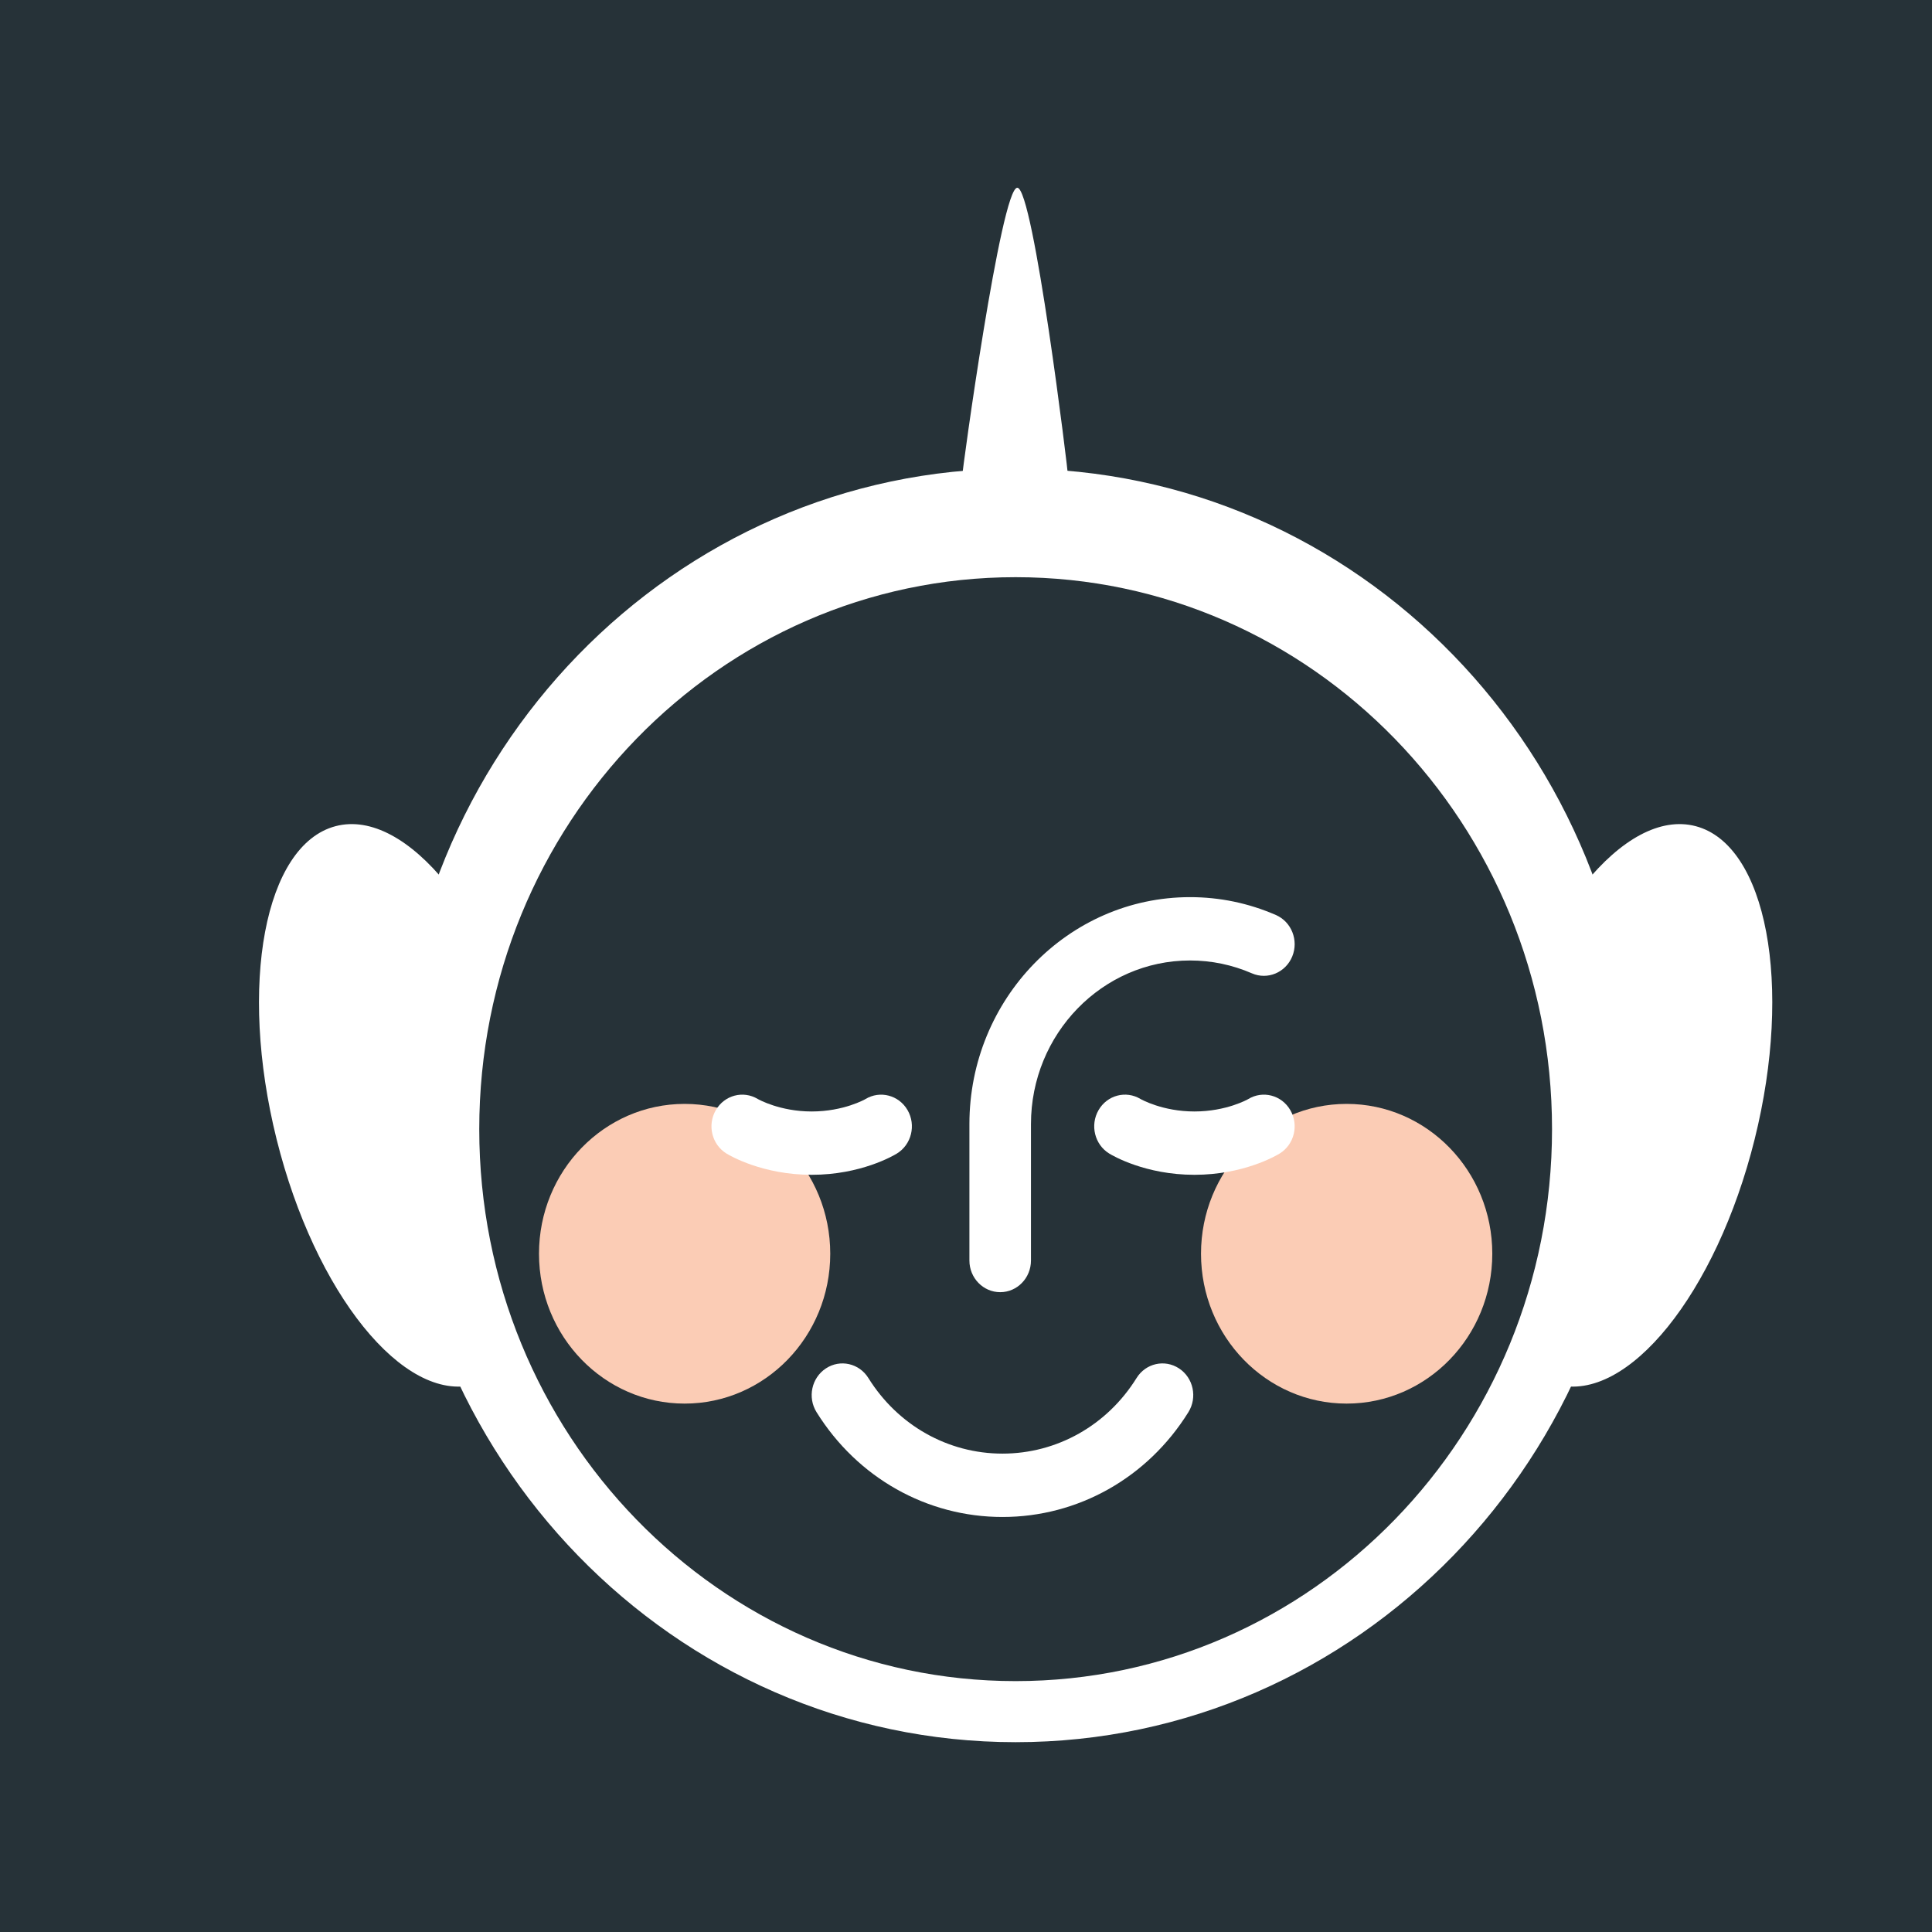
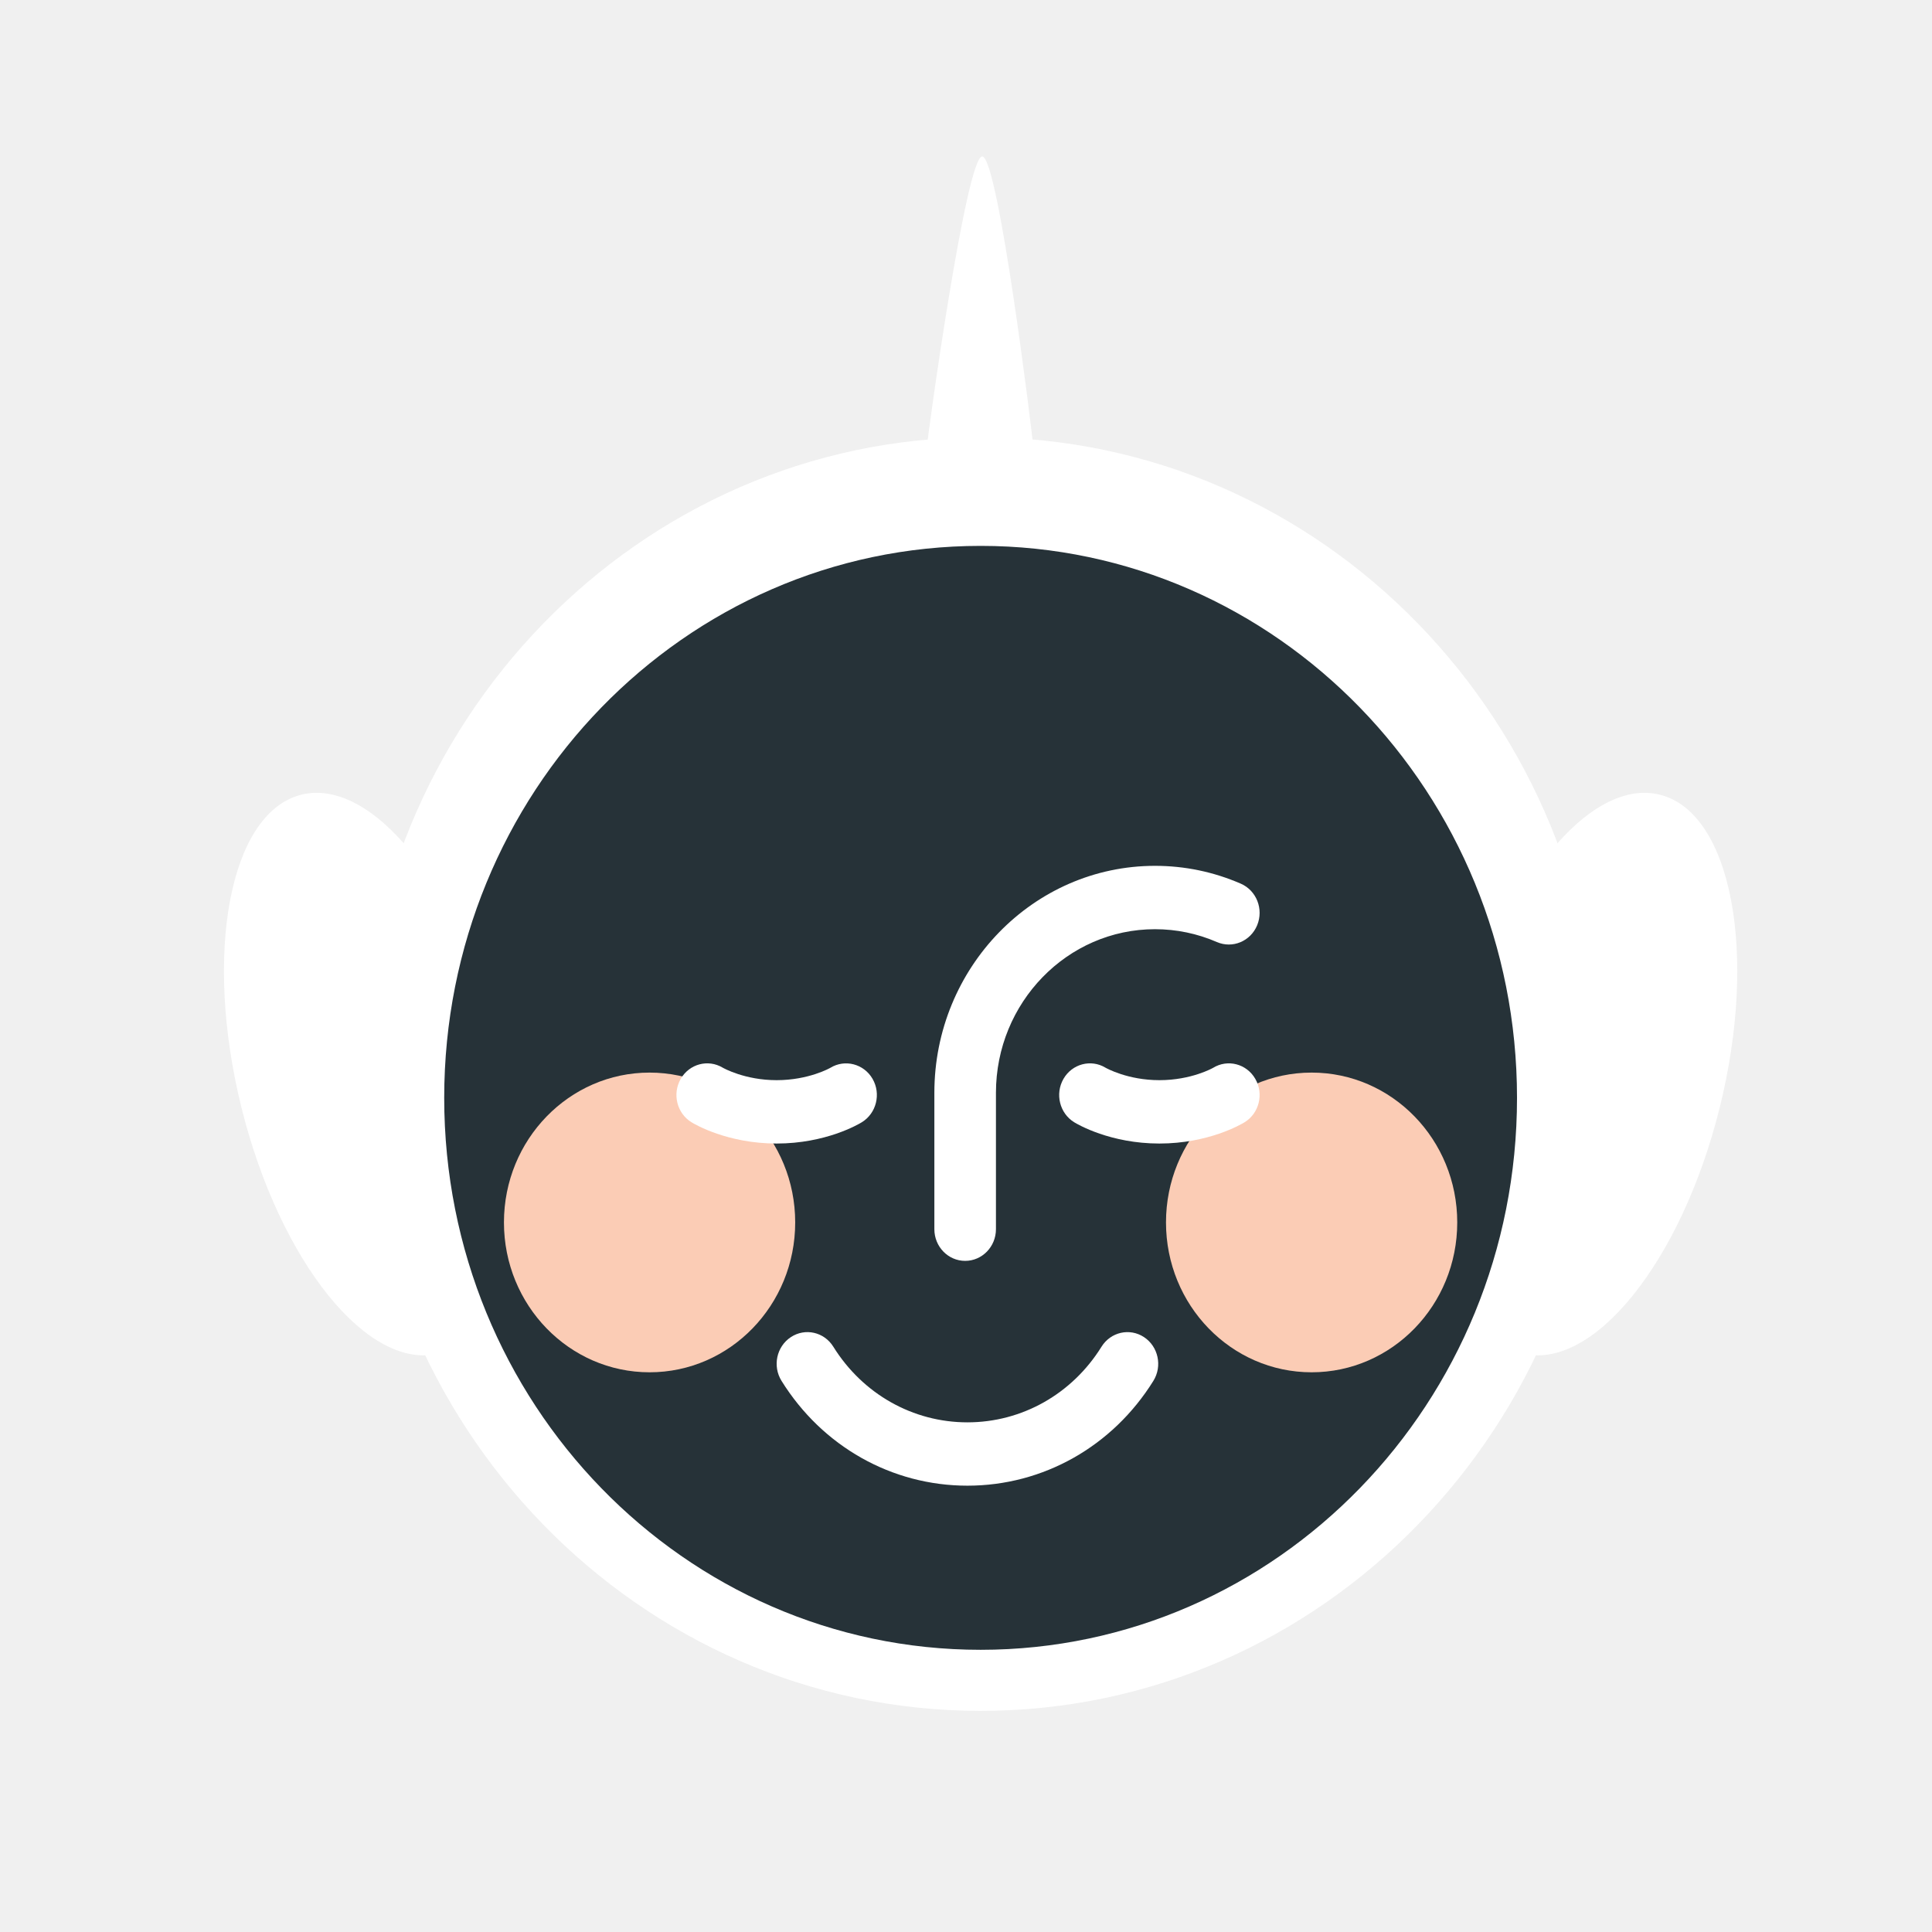
<svg xmlns="http://www.w3.org/2000/svg" xmlns:xlink="http://www.w3.org/1999/xlink" version="1.1" preserveAspectRatio="xMidYMid meet" viewBox="0 0 640 640" width="640" height="640">
  <defs>
-     <path d="M0 0L643.71 0L643.71 640L0 640L0 0Z" id="a1bhA6rmsT" />
-     <path d="M541.45 366.16C541.45 482.67 449.66 577.12 336.45 577.12C223.23 577.12 131.44 482.67 131.44 366.16C131.44 249.66 223.23 155.22 336.45 155.22C449.66 155.22 541.45 249.66 541.45 366.16" id="cUp98tzn0" />
-     <path d="M176.75 354.94C189.46 406.03 180.73 452.46 157.22 458.65C133.71 464.85 104.35 428.46 91.63 377.39C78.91 326.31 87.66 279.88 111.16 273.68C134.66 267.49 164.03 303.87 176.75 354.94" id="g1M84gTzd" />
-     <path d="M496.14 354.94C483.41 406.03 492.16 452.46 515.66 458.65C539.17 464.85 568.53 428.46 581.25 377.39C593.97 326.31 585.23 279.88 561.72 273.68C538.22 267.49 508.86 303.87 496.14 354.94" id="b7T5rQgJM" />
-     <path d="M514.13 374.05C514.13 475.02 434.58 556.89 336.44 556.89C238.31 556.89 158.76 475.02 158.76 374.05C158.76 273.07 238.31 191.2 336.44 191.2C434.58 191.2 514.13 273.07 514.13 374.05" id="b1Whva7EV8" />
-     <path d="M275.03 415.31C275.03 442.73 253.43 464.96 226.79 464.96C200.15 464.96 178.55 442.73 178.55 415.31C178.55 387.9 200.15 365.68 226.79 365.68C253.43 365.68 275.03 387.9 275.03 415.31" id="a3usP8GgKp" />
-     <path d="M494.34 415.31C494.34 442.73 472.73 464.96 446.09 464.96C419.45 464.96 397.85 442.73 397.85 415.31C397.85 387.9 419.45 365.68 446.09 365.68C472.73 365.68 494.34 387.9 494.34 415.31" id="aBjBrVqEp" />
-     <path d="M332.08 502.52C307.04 502.52 284.01 489.53 270.49 467.8C267.45 462.92 268.84 456.43 273.58 453.31C278.31 450.18 284.63 451.6 287.66 456.49C297.42 472.16 314.02 481.53 332.08 481.53C350.14 481.53 366.75 472.16 376.5 456.49C379.53 451.6 385.83 450.18 390.58 453.31C395.32 456.42 396.71 462.92 393.67 467.8C380.16 489.53 357.13 502.52 332.08 502.52" id="a3fzRaz5Hi" />
-     <path d="M331.33 428.05C325.7 428.05 321.13 423.35 321.13 417.56C321.13 413.04 321.13 376.9 321.13 372.38C321.13 330.92 353.91 297.19 394.21 297.19C404.05 297.19 413.62 299.18 422.64 303.1C427.83 305.35 430.26 311.51 428.07 316.85C425.87 322.19 419.88 324.68 414.71 322.43C408.21 319.61 401.32 318.17 394.21 318.17C365.15 318.17 341.52 342.49 341.52 372.38C341.52 376.9 341.52 413.04 341.52 417.56C341.52 423.35 336.96 428.05 331.33 428.05" id="b1RZbQQQ92" />
-     <path d="M268.88 389.17C252.63 389.17 241.84 382.85 240.66 382.13C235.82 379.16 234.24 372.72 237.12 367.75C239.98 362.79 246.18 361.15 251.01 364.05C251.3 364.21 258.38 368.19 268.88 368.19C279.51 368.19 286.6 364.14 286.66 364.1C291.5 361.14 297.76 362.77 300.64 367.74C303.52 372.72 301.94 379.16 297.1 382.13C295.92 382.85 285.13 389.17 268.88 389.17" id="cUlxcLBHo" />
-     <path d="M395.67 389.17C379.42 389.17 368.63 382.85 367.45 382.13C362.61 379.16 361.03 372.72 363.91 367.74C366.77 362.78 372.98 361.15 377.8 364.05C378.09 364.21 385.17 368.19 395.67 368.19C406.3 368.19 413.4 364.14 413.46 364.1C418.31 361.13 424.56 362.77 427.44 367.75C430.32 372.72 428.73 379.16 423.89 382.13C422.71 382.85 411.92 389.17 395.67 389.17" id="b5cgBgcxEQ" />
-     <path d="M363.78 161.47C330.98 161.47 312.76 161.47 309.11 161.47C309.11 161.47 318.7 160.73 318.7 158.14C318.7 156 331.63 62.19 336.99 62.19C342.36 62.19 353.85 156.41 353.85 158.14C353.85 160.8 363.78 161.47 363.78 161.47" id="k4xuONMqch" />
+     <path d="M529.84 355.79C529.84 472.3 438.05 566.75 324.84 566.75C211.62 566.75 119.83 472.3 119.83 355.79C119.83 239.3 211.62 144.85 324.84 144.85C438.05 144.85 529.84 239.3 529.84 355.79" id="c3JnowGIqc" />
+     <path d="M165.14 344.58C177.86 395.66 169.12 442.09 145.61 448.29C122.11 454.48 92.74 418.1 80.02 367.03C67.31 315.94 76.05 269.52 99.55 263.32C123.06 257.12 152.43 293.51 165.14 344.58" id="b1xvnZbqx" />
+     <path d="M484.54 344.58C471.81 395.66 480.55 442.09 504.06 448.29C527.56 454.48 556.93 418.1 569.65 367.03C582.37 315.94 573.62 269.52 550.12 263.32C526.61 257.12 497.25 293.51 484.54 344.58" id="bdcI1Trvu" />
+     <path d="M502.53 363.68C502.53 464.66 422.97 546.52 324.84 546.52C226.7 546.52 147.15 464.66 147.15 363.68C147.15 262.7 226.7 180.83 324.84 180.83C422.97 180.83 502.53 262.7 502.53 363.68" id="a3saR1oms0" />
+     <path d="M263.42 404.94C263.42 432.36 241.82 454.59 215.18 454.59C188.54 454.59 166.94 432.36 166.94 404.94C166.94 377.53 188.54 355.31 215.18 355.31C241.82 355.31 263.42 377.53 263.42 404.94" id="b1KBBMazHR" />
+     <path d="M482.73 404.94C482.73 432.36 461.13 454.59 434.49 454.59C407.84 454.59 386.25 432.36 386.25 404.94C386.25 377.53 407.84 355.31 434.49 355.31C461.13 355.31 482.73 377.53 482.73 404.94" id="a3pykEs70B" />
+     <path d="M320.47 492.15C295.43 492.15 272.41 479.17 258.89 457.43C255.85 452.55 257.23 446.07 261.98 442.94C266.71 439.81 273.02 441.23 276.05 446.12C285.81 461.8 302.42 471.17 320.47 471.17C338.53 471.17 355.14 461.8 364.89 446.12C367.92 441.24 374.23 439.81 378.97 442.94C383.71 446.06 385.1 452.55 382.07 457.43C368.55 479.17 345.53 492.15 320.47 492.15" id="d1Z9DcvxR" />
+     <path d="M319.72 417.68C314.09 417.68 309.52 412.98 309.52 407.19C309.52 402.68 309.52 366.53 309.52 362.01C309.52 320.55 342.3 286.82 382.6 286.82C392.45 286.82 402.01 288.81 411.04 292.73C416.22 294.99 418.65 301.14 416.46 306.48C414.27 311.82 408.27 314.31 403.1 312.06C396.61 309.25 389.71 307.81 382.6 307.81C353.55 307.81 329.92 332.12 329.92 362.01C329.92 366.53 329.92 402.68 329.92 407.19C329.92 412.98 325.35 417.68 319.72 417.68" id="c4AXmEMVpD" />
+     <path d="M257.27 378.81C241.03 378.81 230.23 372.48 229.06 371.76C224.22 368.79 222.63 362.35 225.51 357.38C228.37 352.42 234.57 350.78 239.41 353.68C239.69 353.84 246.77 357.82 257.27 357.82C267.9 357.82 275 353.77 275.06 353.73C279.89 350.78 286.16 352.4 289.04 357.37C291.92 362.35 290.33 368.79 285.49 371.76C284.32 372.48 273.52 378.81 257.27 378.81" id="arll8a1vj" />
+     <path d="M384.07 378.81C367.81 378.81 357.02 372.48 355.84 371.76C351.01 368.79 349.42 362.35 352.3 357.37C355.16 352.42 361.38 350.78 366.2 353.68C366.48 353.84 373.56 357.82 384.07 357.82C394.7 357.82 401.79 353.77 401.86 353.73C406.7 350.76 412.96 352.4 415.83 357.38C418.71 362.35 417.12 368.79 412.29 371.76C411.11 372.48 400.31 378.81 384.07 378.81" id="apHeFhPBa" />
+     <path d="M352.17 151.1C319.37 151.1 301.15 151.1 297.5 151.1C297.5 151.1 307.09 150.36 307.09 147.78C307.09 145.63 320.02 51.82 325.38 51.82C330.75 51.82 342.25 146.04 342.25 147.78C342.25 150.44 352.17 151.1 352.17 151.1" id="g7g0Sz3I5r" />
  </defs>
  <g>
    <g>
      <g>
-         <use xlink:href="#a1bhA6rmsT" opacity="1" fill="#263238" fill-opacity="1" />
-       </g>
-       <g>
-         <use xlink:href="#cUp98tzn0" opacity="1" fill="#ffffff" fill-opacity="1" />
+         <use xlink:href="#c3JnowGIqc" opacity="1" fill="#ffffff" fill-opacity="1" />
        <g>
-           <use xlink:href="#cUp98tzn0" opacity="1" fill-opacity="0" stroke="#000000" stroke-width="1" stroke-opacity="0" />
+           <use xlink:href="#c3JnowGIqc" opacity="1" fill-opacity="0" stroke="#000000" stroke-width="1" stroke-opacity="0" />
        </g>
      </g>
      <g>
-         <use xlink:href="#g1M84gTzd" opacity="1" fill="#ffffff" fill-opacity="1" />
+         <use xlink:href="#b1xvnZbqx" opacity="1" fill="#ffffff" fill-opacity="1" />
        <g>
-           <use xlink:href="#g1M84gTzd" opacity="1" fill-opacity="0" stroke="#000000" stroke-width="1" stroke-opacity="0" />
+           <use xlink:href="#b1xvnZbqx" opacity="1" fill-opacity="0" stroke="#000000" stroke-width="1" stroke-opacity="0" />
        </g>
      </g>
      <g>
-         <use xlink:href="#b7T5rQgJM" opacity="1" fill="#ffffff" fill-opacity="1" />
+         <use xlink:href="#bdcI1Trvu" opacity="1" fill="#ffffff" fill-opacity="1" />
        <g>
-           <use xlink:href="#b7T5rQgJM" opacity="1" fill-opacity="0" stroke="#000000" stroke-width="1" stroke-opacity="0" />
+           <use xlink:href="#bdcI1Trvu" opacity="1" fill-opacity="0" stroke="#000000" stroke-width="1" stroke-opacity="0" />
        </g>
      </g>
      <g>
-         <use xlink:href="#b1Whva7EV8" opacity="1" fill="#263238" fill-opacity="1" />
+         <use xlink:href="#a3saR1oms0" opacity="1" fill="#263238" fill-opacity="1" />
        <g>
-           <use xlink:href="#b1Whva7EV8" opacity="1" fill-opacity="0" stroke="#000000" stroke-width="1" stroke-opacity="0" />
+           <use xlink:href="#a3saR1oms0" opacity="1" fill-opacity="0" stroke="#000000" stroke-width="1" stroke-opacity="0" />
        </g>
      </g>
      <g>
-         <use xlink:href="#a3usP8GgKp" opacity="1" fill="#fbccb5" fill-opacity="1" />
+         <use xlink:href="#b1KBBMazHR" opacity="1" fill="#fbccb5" fill-opacity="1" />
        <g>
-           <use xlink:href="#a3usP8GgKp" opacity="1" fill-opacity="0" stroke="#000000" stroke-width="1" stroke-opacity="0" />
+           <use xlink:href="#b1KBBMazHR" opacity="1" fill-opacity="0" stroke="#000000" stroke-width="1" stroke-opacity="0" />
        </g>
      </g>
      <g>
-         <use xlink:href="#aBjBrVqEp" opacity="1" fill="#fbccb5" fill-opacity="1" />
+         <use xlink:href="#a3pykEs70B" opacity="1" fill="#fbccb5" fill-opacity="1" />
        <g>
-           <use xlink:href="#aBjBrVqEp" opacity="1" fill-opacity="0" stroke="#000000" stroke-width="1" stroke-opacity="0" />
+           <use xlink:href="#a3pykEs70B" opacity="1" fill-opacity="0" stroke="#000000" stroke-width="1" stroke-opacity="0" />
        </g>
      </g>
      <g>
-         <use xlink:href="#a3fzRaz5Hi" opacity="1" fill="#ffffff" fill-opacity="1" />
+         <use xlink:href="#d1Z9DcvxR" opacity="1" fill="#ffffff" fill-opacity="1" />
        <g>
-           <use xlink:href="#a3fzRaz5Hi" opacity="1" fill-opacity="0" stroke="#000000" stroke-width="1" stroke-opacity="0" />
+           <use xlink:href="#d1Z9DcvxR" opacity="1" fill-opacity="0" stroke="#000000" stroke-width="1" stroke-opacity="0" />
        </g>
      </g>
      <g>
-         <use xlink:href="#b1RZbQQQ92" opacity="1" fill="#ffffff" fill-opacity="1" />
+         <use xlink:href="#c4AXmEMVpD" opacity="1" fill="#ffffff" fill-opacity="1" />
        <g>
-           <use xlink:href="#b1RZbQQQ92" opacity="1" fill-opacity="0" stroke="#000000" stroke-width="1" stroke-opacity="0" />
+           <use xlink:href="#c4AXmEMVpD" opacity="1" fill-opacity="0" stroke="#000000" stroke-width="1" stroke-opacity="0" />
        </g>
      </g>
      <g>
-         <use xlink:href="#cUlxcLBHo" opacity="1" fill="#ffffff" fill-opacity="1" />
+         <use xlink:href="#arll8a1vj" opacity="1" fill="#ffffff" fill-opacity="1" />
        <g>
-           <use xlink:href="#cUlxcLBHo" opacity="1" fill-opacity="0" stroke="#000000" stroke-width="1" stroke-opacity="0" />
+           <use xlink:href="#arll8a1vj" opacity="1" fill-opacity="0" stroke="#000000" stroke-width="1" stroke-opacity="0" />
        </g>
      </g>
      <g>
-         <use xlink:href="#b5cgBgcxEQ" opacity="1" fill="#ffffff" fill-opacity="1" />
+         <use xlink:href="#apHeFhPBa" opacity="1" fill="#ffffff" fill-opacity="1" />
        <g>
-           <use xlink:href="#b5cgBgcxEQ" opacity="1" fill-opacity="0" stroke="#000000" stroke-width="1" stroke-opacity="0" />
+           <use xlink:href="#apHeFhPBa" opacity="1" fill-opacity="0" stroke="#000000" stroke-width="1" stroke-opacity="0" />
        </g>
      </g>
      <g>
-         <use xlink:href="#k4xuONMqch" opacity="1" fill="#ffffff" fill-opacity="1" />
+         <use xlink:href="#g7g0Sz3I5r" opacity="1" fill="#ffffff" fill-opacity="1" />
        <g>
-           <use xlink:href="#k4xuONMqch" opacity="1" fill-opacity="0" stroke="#000000" stroke-width="1" stroke-opacity="0" />
+           <use xlink:href="#g7g0Sz3I5r" opacity="1" fill-opacity="0" stroke="#000000" stroke-width="1" stroke-opacity="0" />
        </g>
      </g>
    </g>
  </g>
</svg>
